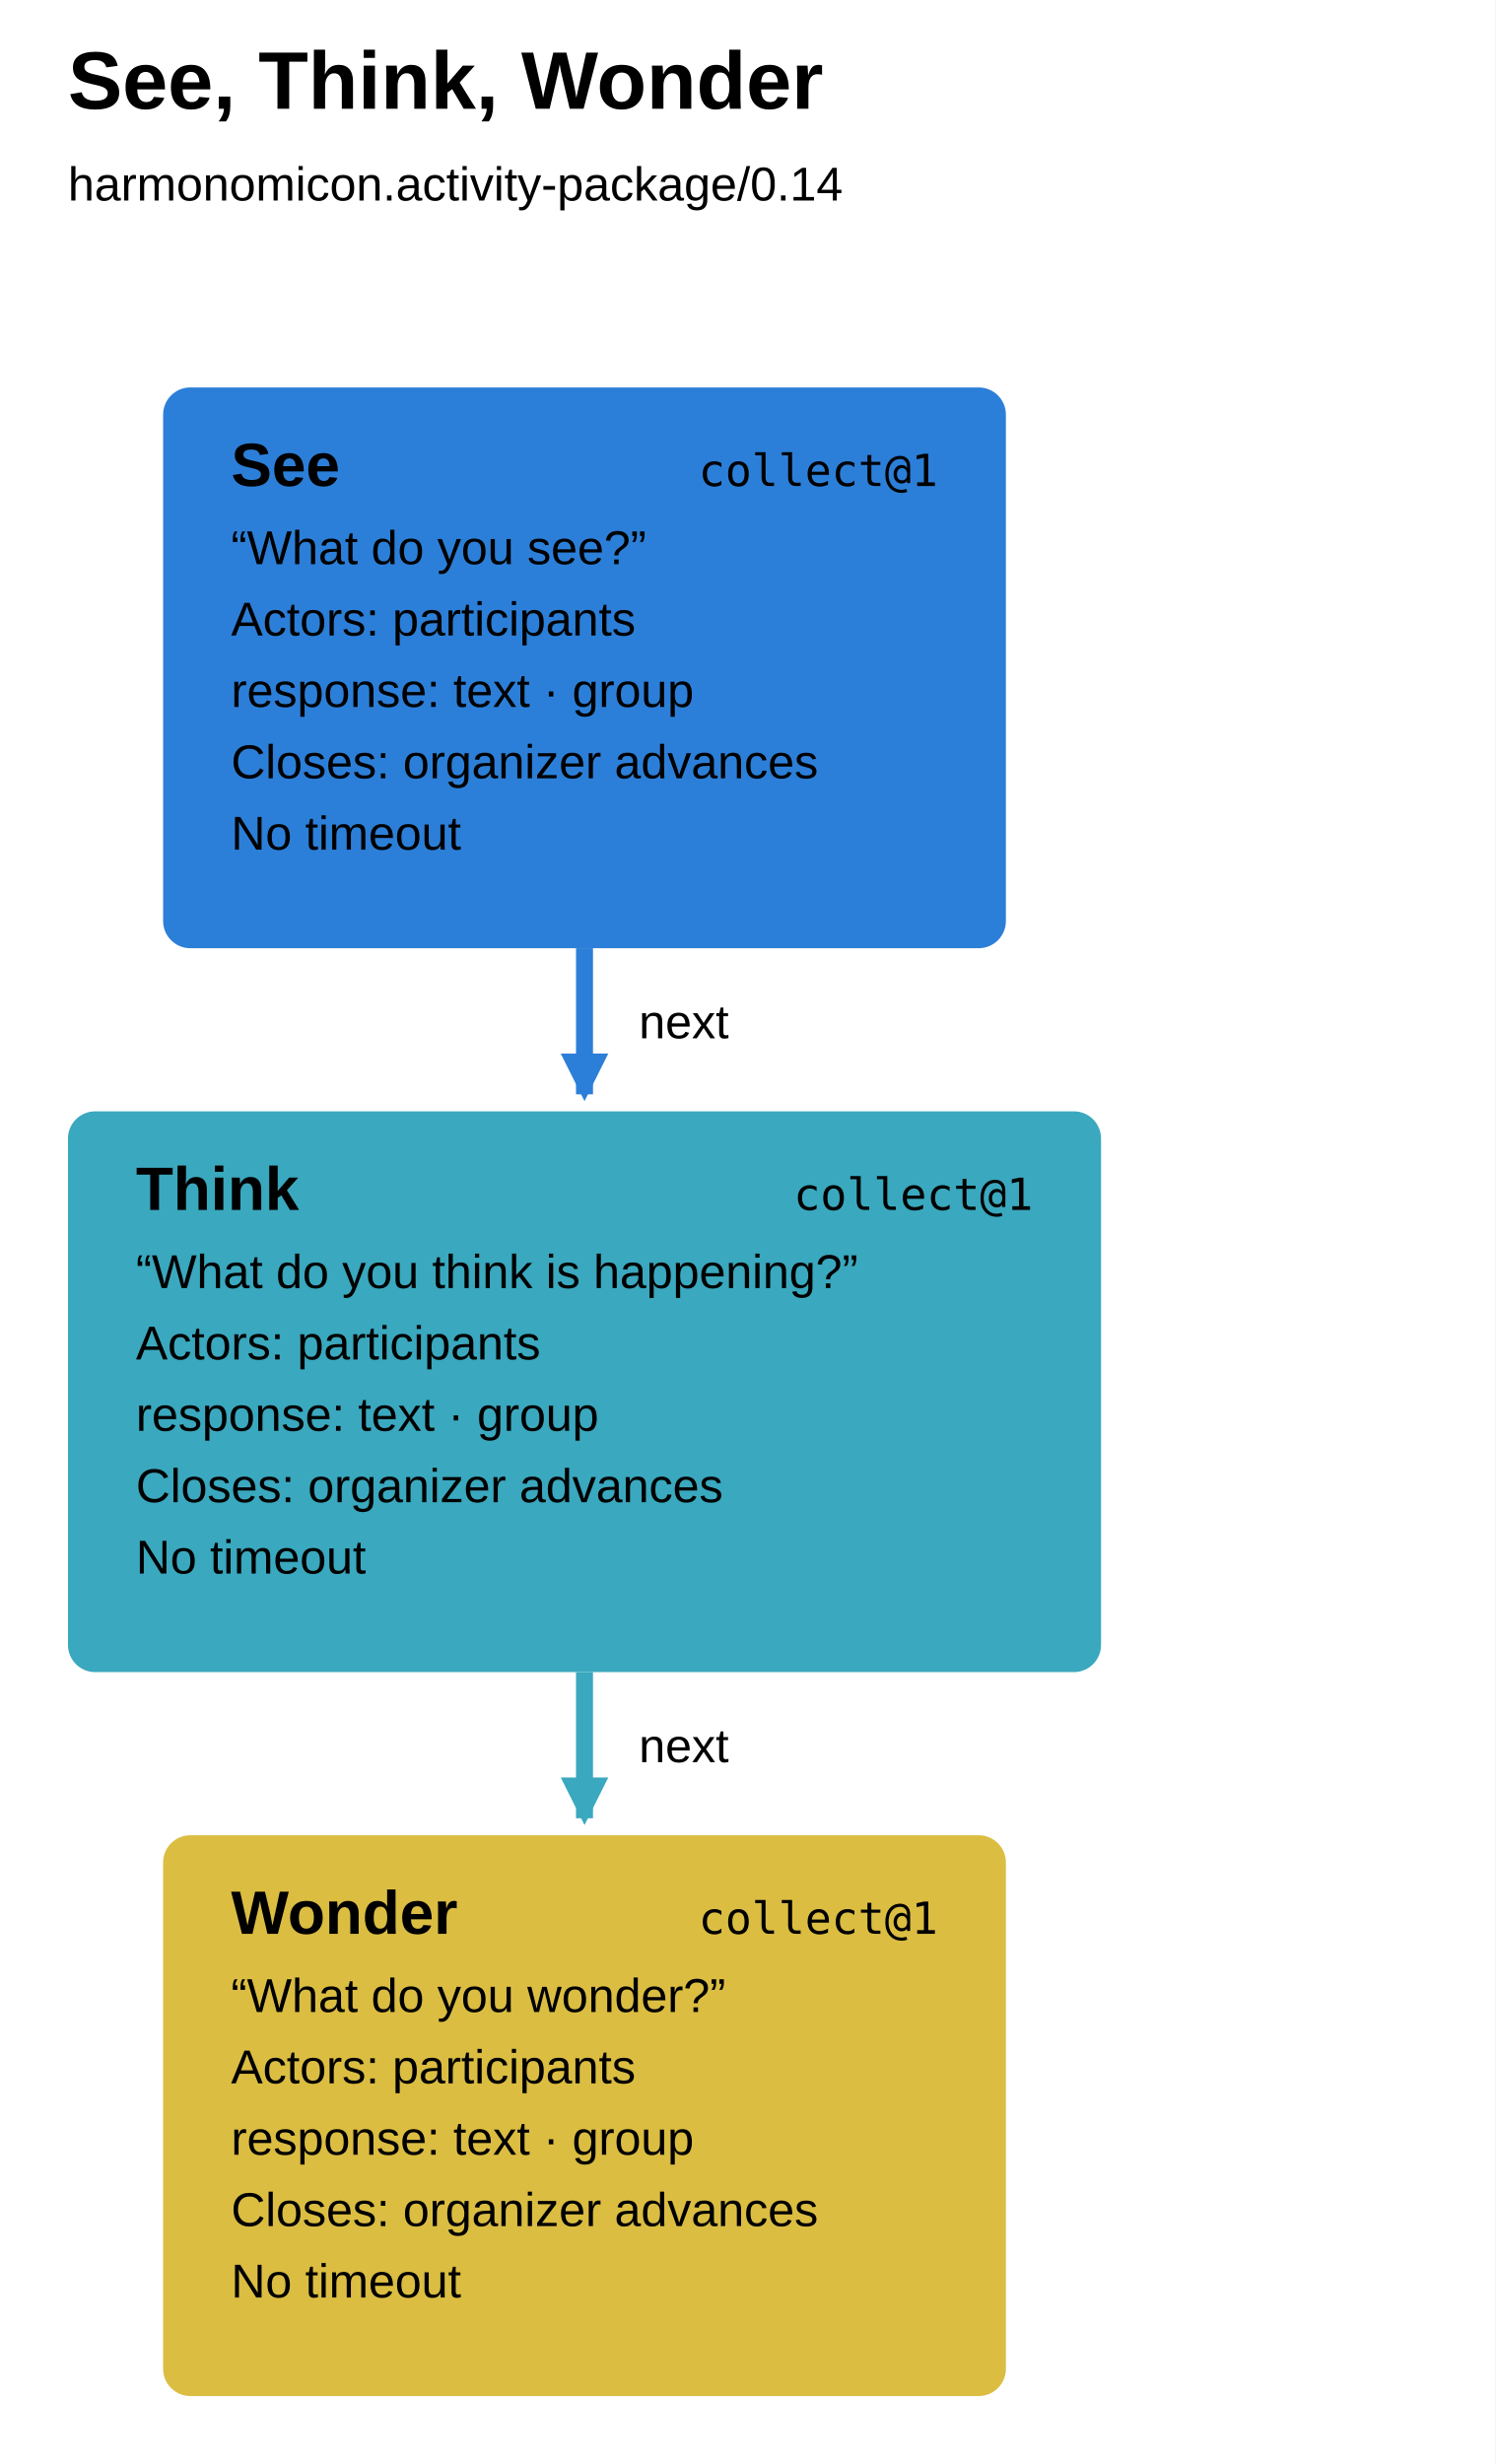
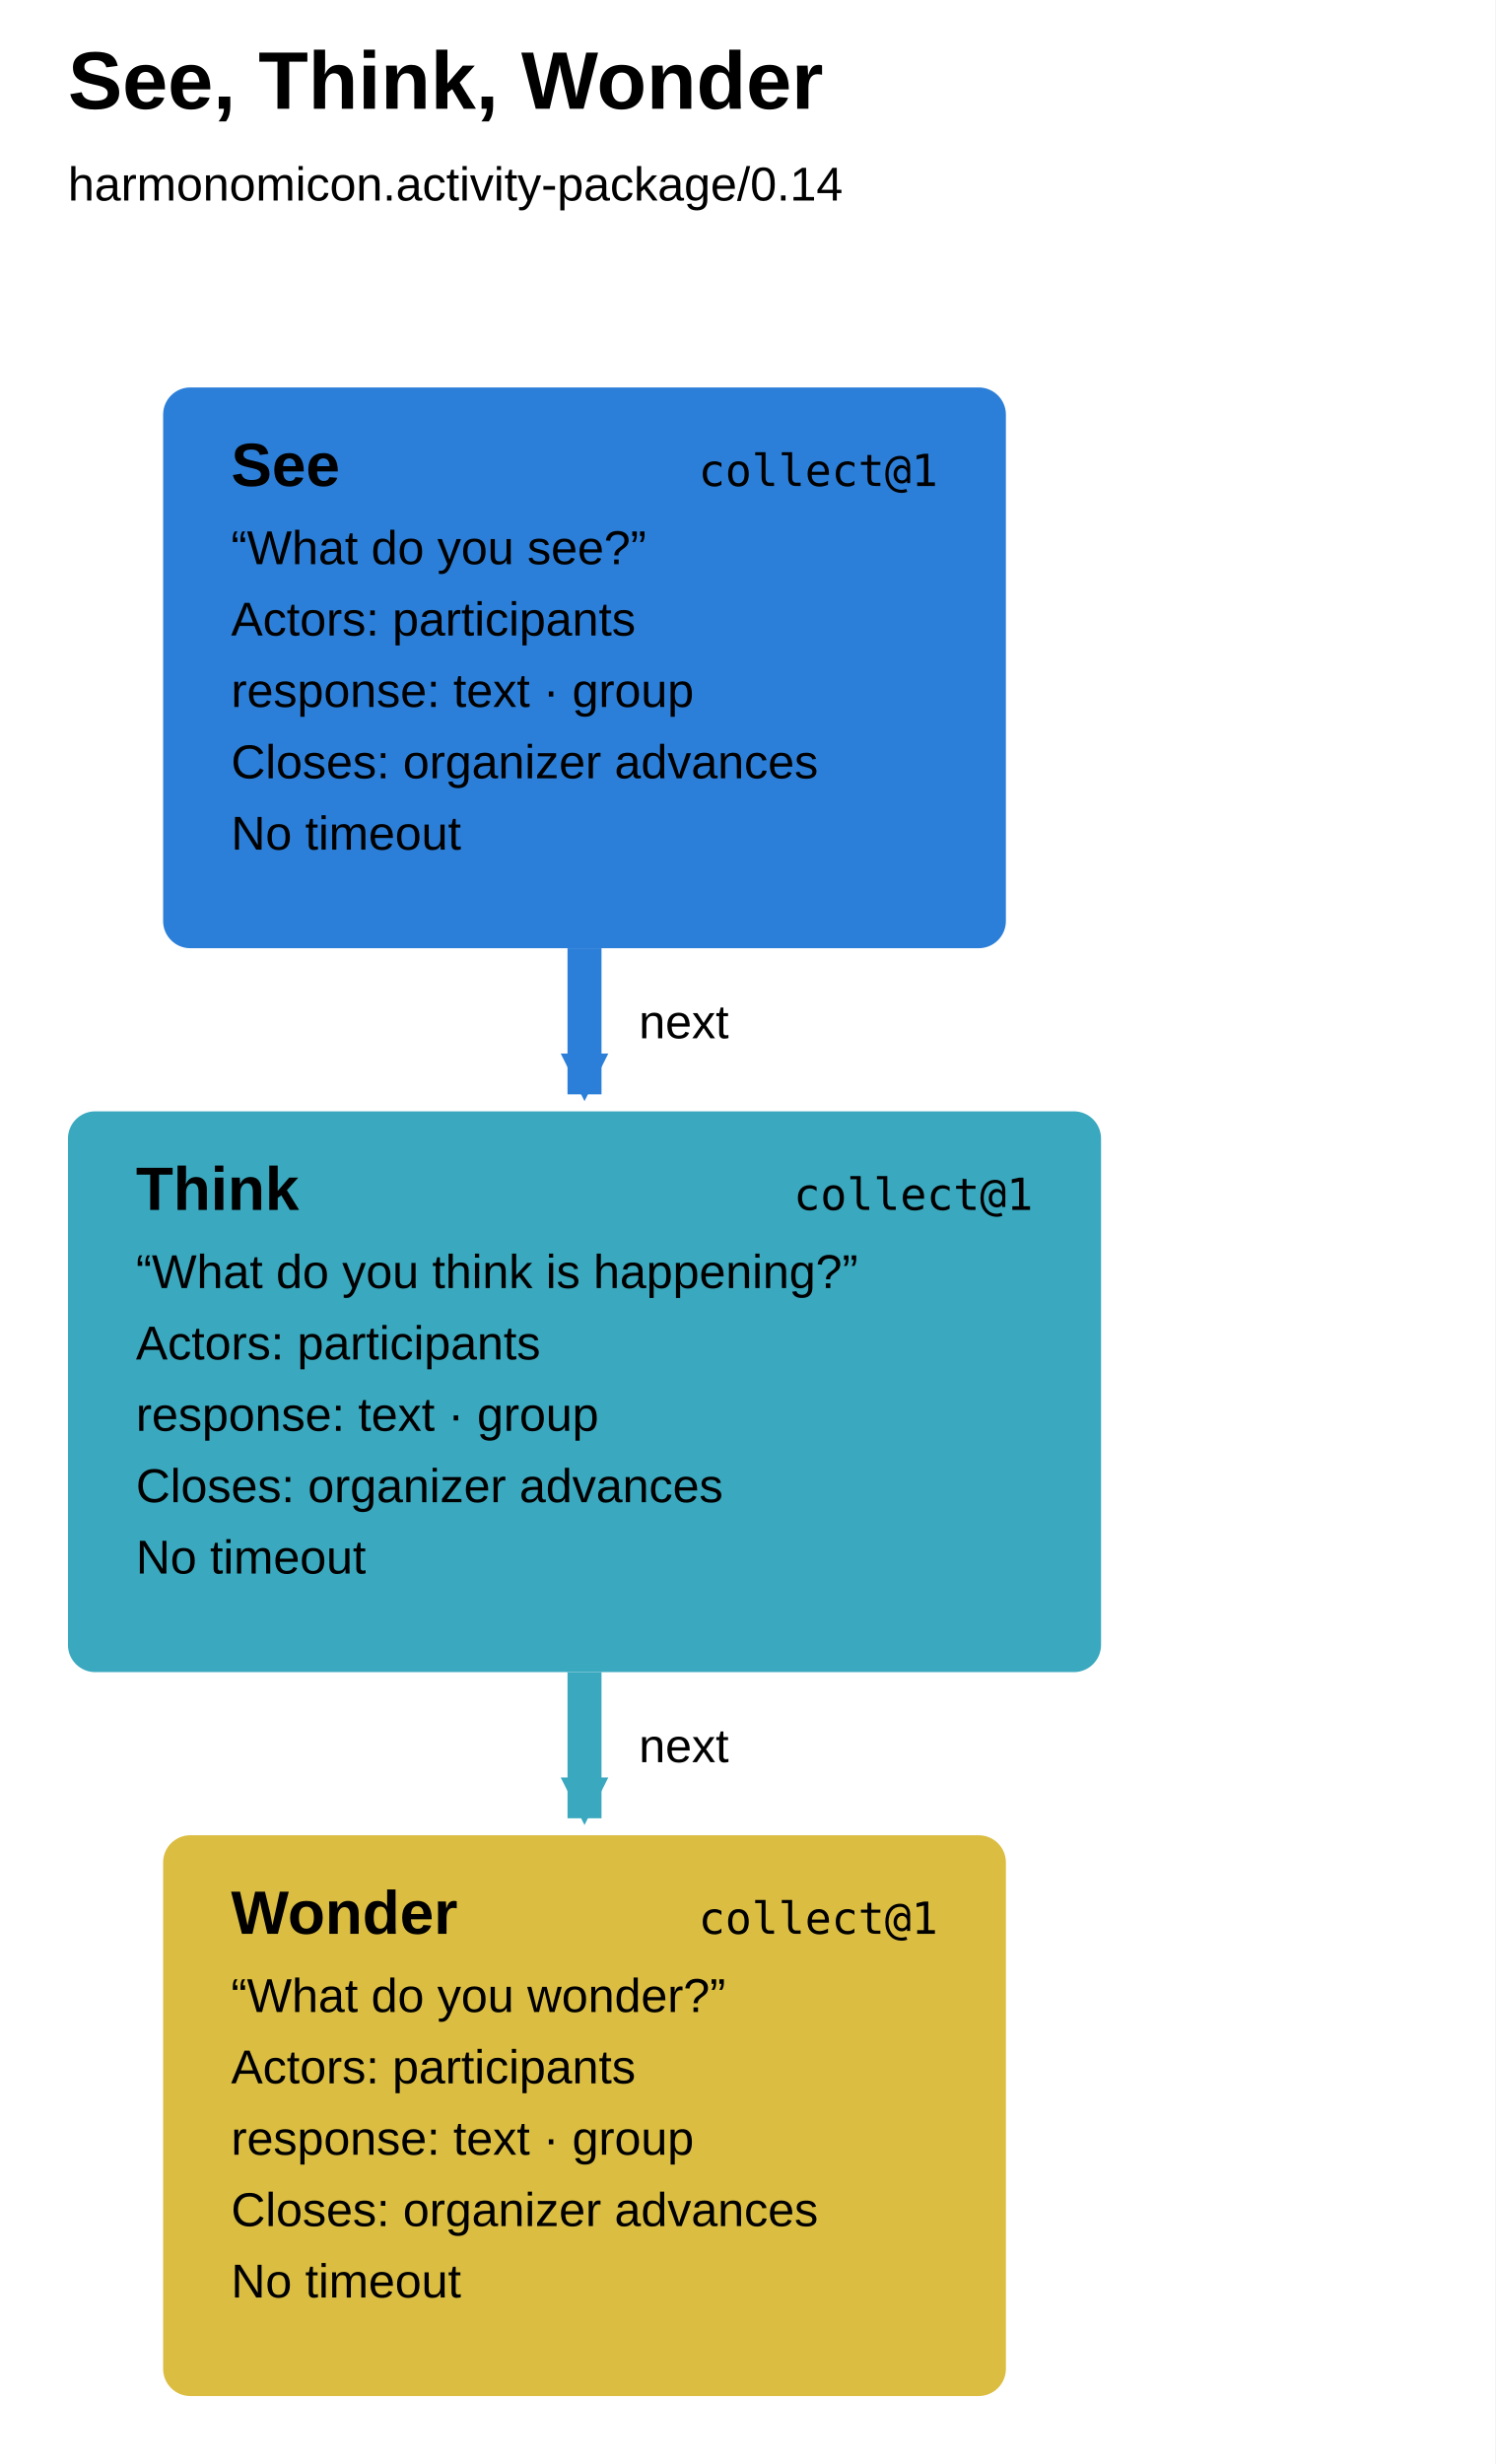
<svg xmlns="http://www.w3.org/2000/svg" width="440" height="725" viewBox="0 0 440 725" aria-label="See, Think, Wonder runbook" style="font-family:Arial,sans-serif;fill:black">
  <defs>
    <marker id="arrow-0" markerUnits="userSpaceOnUse" markerWidth="14" markerHeight="14" refX="12" refY="7" orient="auto">
      <path d="M0 0L14 7L0 14Z" fill="#2c7fd8" />
    </marker>
    <marker id="arrow-1" markerUnits="userSpaceOnUse" markerWidth="14" markerHeight="14" refX="12" refY="7" orient="auto">
      <path d="M0 0L14 7L0 14Z" fill="#3aa8be" />
    </marker>
  </defs>
  <rect width="100%" height="100%" fill="white" />
  <text x="20" y="32" font-size="24" font-weight="700">See, Think, Wonder</text>
  <text x="20" y="59" font-size="14">harmonomicon.activity-package/0.14</text>
  <g data-step="see" tabindex="0" role="button" aria-label="see collect@1">
    <rect x="48" y="114" width="248" height="165" rx="8" fill="#2c7fd8" />
    <text x="68" y="143" font-weight="700" font-size="18">See</text>
    <text x="276" y="143" text-anchor="end" font-family="ui-monospace, SFMono-Regular, Menlo, Consolas, monospace" font-size="13">collect@1</text>
    <text x="68" y="166" font-size="14">“What do you see?”</text>
    <text x="68" y="187" font-size="14">Actors: participants</text>
    <text x="68" y="208" font-size="14">response: text · group</text>
    <text x="68" y="229" font-size="14">Closes: organizer advances</text>
    <text x="68" y="250" font-size="14">No timeout</text>
  </g>
  <g data-step="think" tabindex="0" role="button" aria-label="think collect@1">
    <rect x="20" y="327" width="304" height="165" rx="8" fill="#3aa8be" />
    <text x="40" y="356" font-weight="700" font-size="18">Think</text>
    <text x="304" y="356" text-anchor="end" font-family="ui-monospace, SFMono-Regular, Menlo, Consolas, monospace" font-size="13">collect@1</text>
    <text x="40" y="379" font-size="14">“What do you think is happening?”</text>
    <text x="40" y="400" font-size="14">Actors: participants</text>
    <text x="40" y="421" font-size="14">response: text · group</text>
    <text x="40" y="442" font-size="14">Closes: organizer advances</text>
    <text x="40" y="463" font-size="14">No timeout</text>
  </g>
  <g data-step="wonder" tabindex="0" role="button" aria-label="wonder collect@1">
    <rect x="48" y="540" width="248" height="165" rx="8" fill="#dbbd42" />
    <text x="68" y="569" font-weight="700" font-size="18">Wonder</text>
    <text x="276" y="569" text-anchor="end" font-family="ui-monospace, SFMono-Regular, Menlo, Consolas, monospace" font-size="13">collect@1</text>
    <text x="68" y="592" font-size="14">“What do you wonder?”</text>
    <text x="68" y="613" font-size="14">Actors: participants</text>
    <text x="68" y="634" font-size="14">response: text · group</text>
    <text x="68" y="655" font-size="14">Closes: organizer advances</text>
    <text x="68" y="676" font-size="14">No timeout</text>
  </g>
-   <path d="M 172 279 L 172 322" fill="none" stroke="#2c7fd8" stroke-width="5" marker-end="url(#arrow-0)" />
+   <path d="M 172 279 L 172 322" fill="none" stroke="#2c7fd8" stroke-width="10" marker-end="url(#arrow-0)" />
  <text x="188" y="305.5" font-size="14">next</text>
-   <path d="M 172 492 L 172 535" fill="none" stroke="#3aa8be" stroke-width="5" marker-end="url(#arrow-1)" />
+   <path d="M 172 492 L 172 535" fill="none" stroke="#3aa8be" stroke-width="10" marker-end="url(#arrow-1)" />
  <text x="188" y="518.5" font-size="14">next</text>
</svg>
